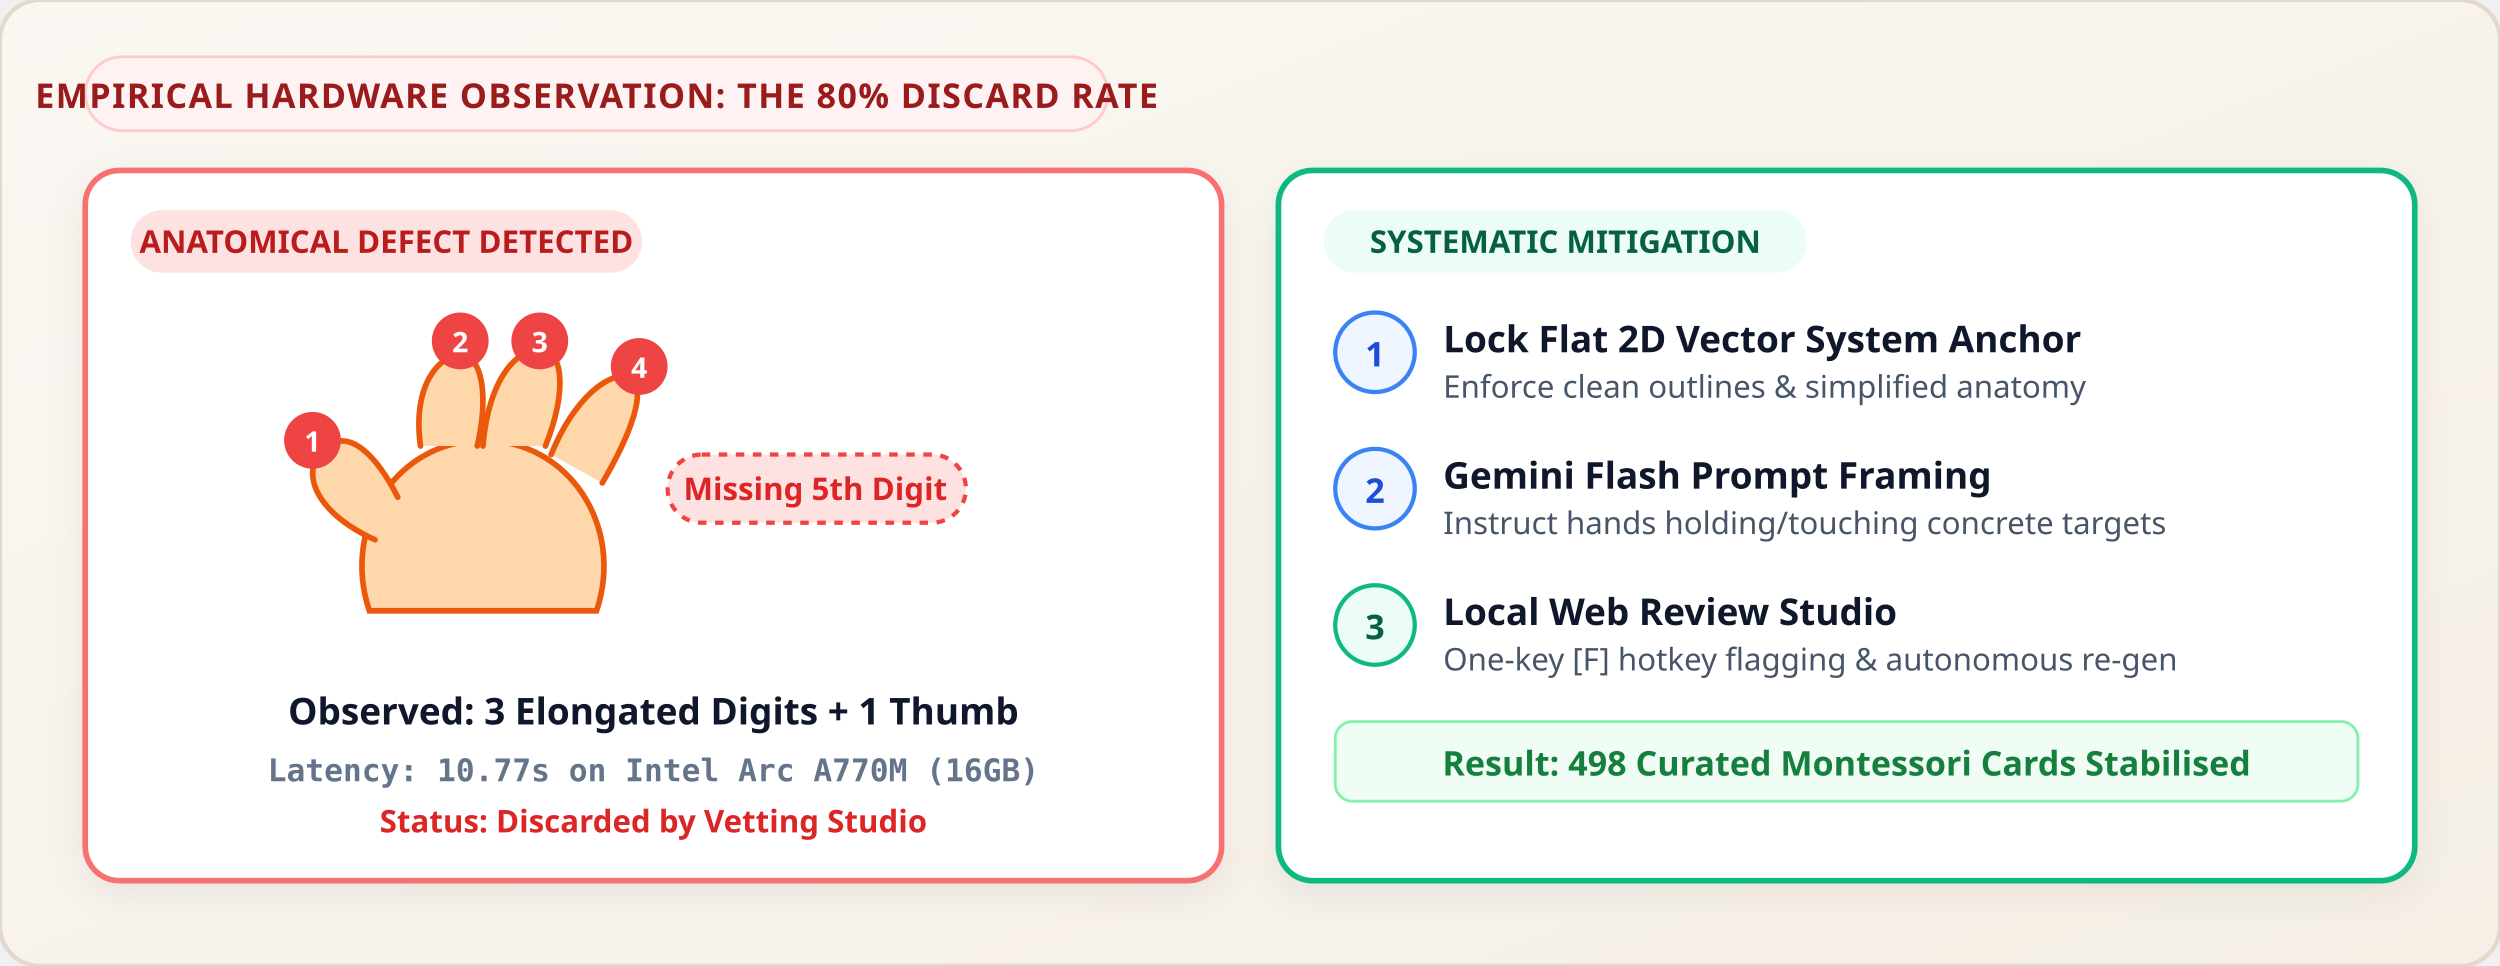
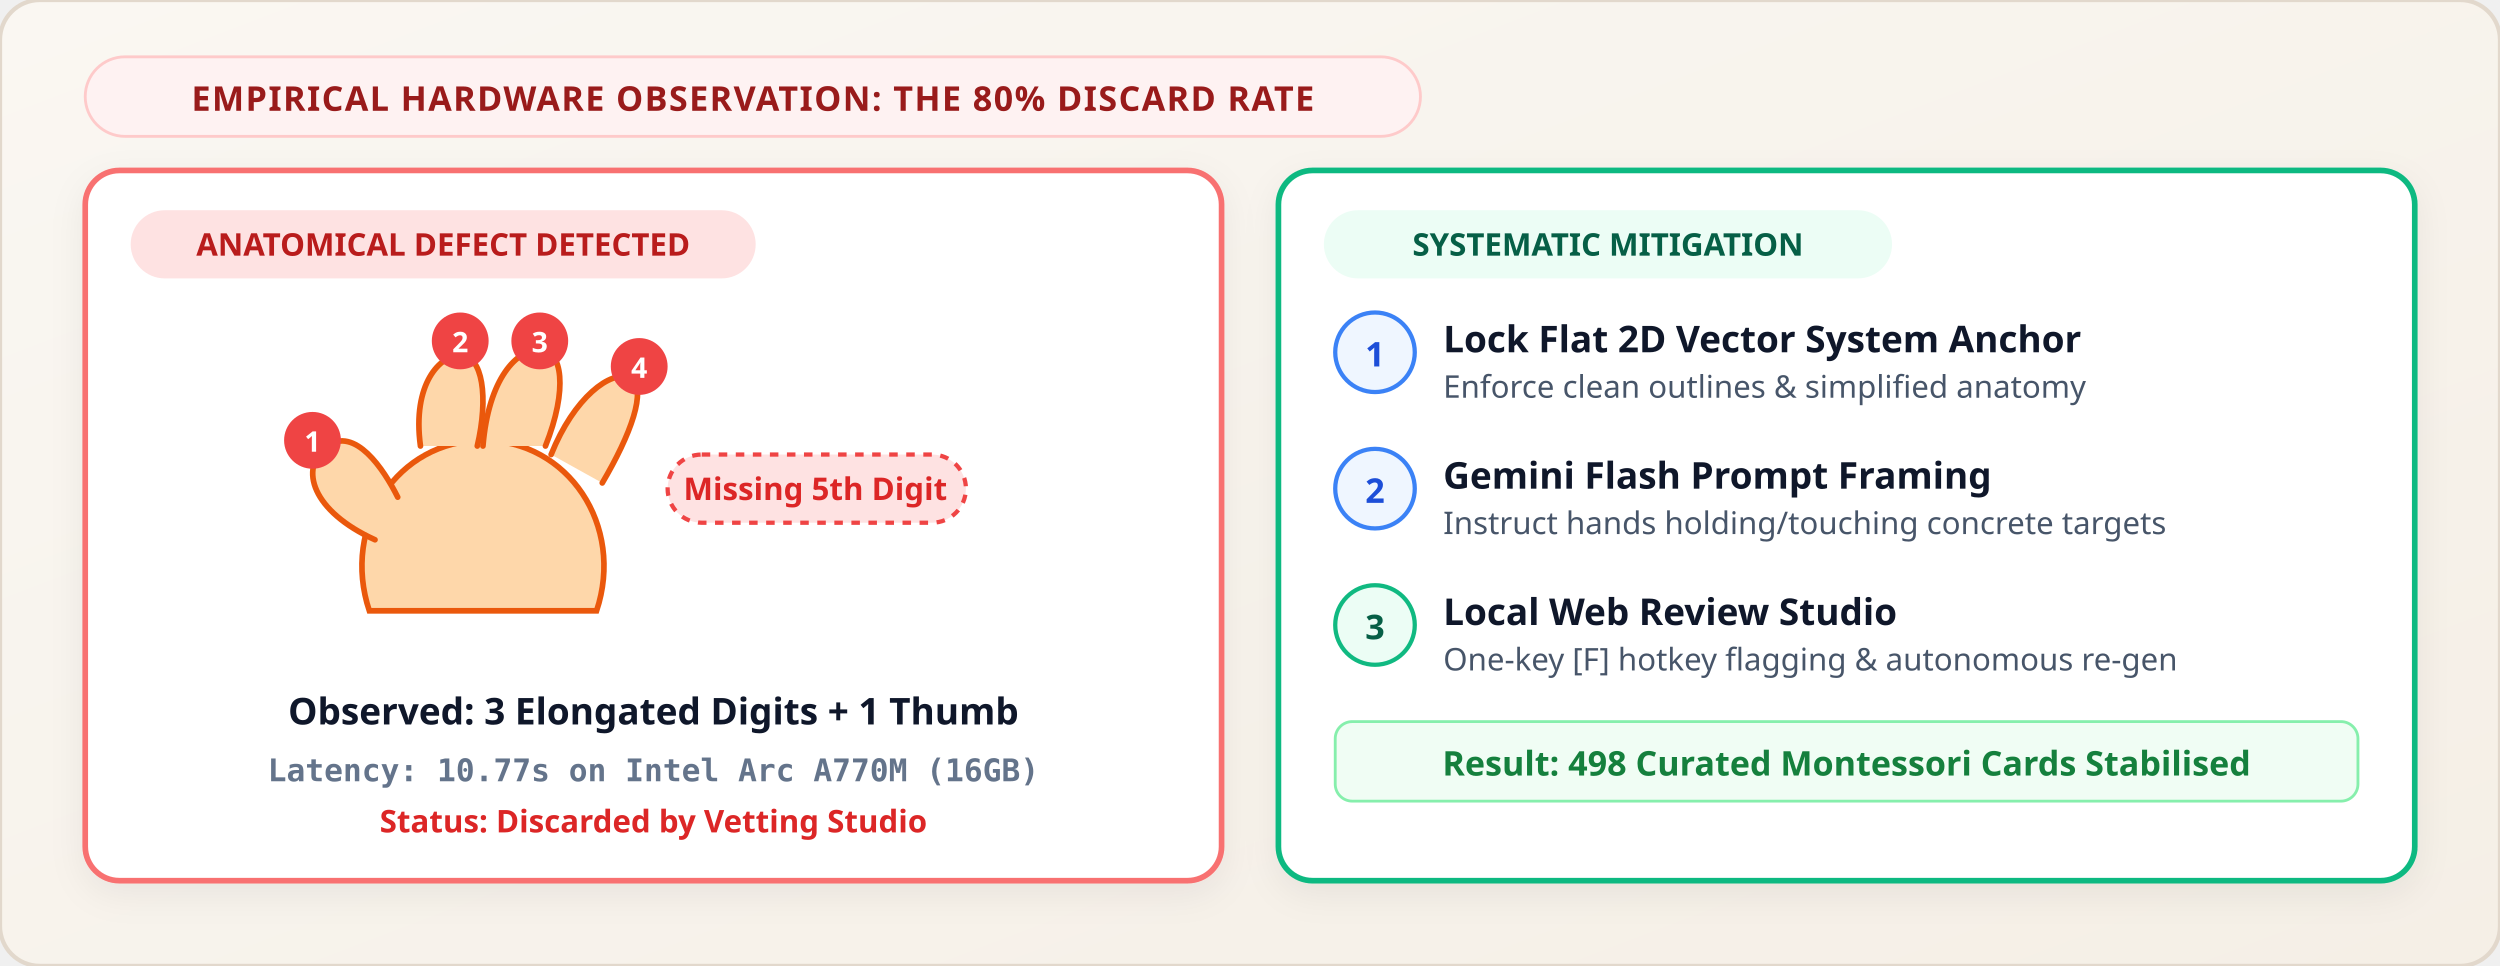
<svg xmlns="http://www.w3.org/2000/svg" viewBox="0 0 880 340" width="100%" height="auto">
  <defs>
    <linearGradient id="flawBg" x1="0%" y1="0%" x2="100%" y2="100%">
      <stop offset="0%" stop-color="#FAF7F2" />
      <stop offset="100%" stop-color="#F5EFE6" />
    </linearGradient>
    <filter id="flawShadow" x="-5%" y="-5%" width="115%" height="115%">
      <feDropShadow dx="0" dy="4" stdDeviation="6" flood-color="#0f172a" flood-opacity="0.06" />
    </filter>
  </defs>
  <rect width="880" height="340" rx="14" fill="url(#flawBg)" stroke="#e2d8cc" stroke-width="1.5" />
  <g transform="translate(30, 20)">
-     <rect width="360" height="26" rx="13" fill="#fef2f2" stroke="#fecaca" stroke-width="1" />
-     <text x="180" y="18" text-anchor="middle" font-family="system-ui, sans-serif" font-size="12" font-weight="800" fill="#991b1b" letter-spacing="0.5">EMPIRICAL HARDWARE OBSERVATION: THE 80% DISCARD RATE</text>
+     <rect width="470" height="28" rx="14" fill="#fef2f2" stroke="#fecaca" stroke-width="1" />
+     <text x="235" y="19" text-anchor="middle" font-family="system-ui, sans-serif" font-size="12" font-weight="800" fill="#991b1b" letter-spacing="0.5">EMPIRICAL HARDWARE OBSERVATION: THE 80% DISCARD RATE</text>
  </g>
  <g transform="translate(30, 60)">
    <rect width="400" height="250" rx="12" fill="#FFFFFF" stroke="#f87171" stroke-width="2" filter="url(#flawShadow)" />
-     <rect x="16" y="14" width="180" height="22" rx="11" fill="#fee2e2" />
-     <text x="106" y="29" text-anchor="middle" font-family="system-ui, sans-serif" font-size="11" font-weight="800" fill="#b91c1c">ANATOMICAL DEFECT DETECTED</text>
+     <rect x="16" y="14" width="220" height="24" rx="12" fill="#fee2e2" />
+     <text x="126" y="30" text-anchor="middle" font-family="system-ui, sans-serif" font-size="11" font-weight="800" fill="#b91c1c">ANATOMICAL DEFECT DETECTED</text>
    <g transform="translate(60, 55)">
      <path d="M 40 100 C 30 70 50 40 80 40 C 110 40 130 70 120 100 Z" fill="#fed7aa" stroke="#ea580c" stroke-width="2" />
      <path d="M 42 75 C 20 65 15 50 25 42 C 35 35 45 50 50 60" fill="#fed7aa" stroke="#ea580c" stroke-width="2" stroke-linecap="round" />
      <circle cx="20" cy="40" r="10" fill="#ef4444" />
      <text x="20" y="44" text-anchor="middle" font-family="system-ui, sans-serif" font-size="10" font-weight="800" fill="#FFFFFF">1</text>
      <path d="M 58 42 C 55 20 65 10 72 10 C 80 10 82 25 78 42" fill="#fed7aa" stroke="#ea580c" stroke-width="2" stroke-linecap="round" />
      <circle cx="72" cy="5" r="10" fill="#ef4444" />
      <text x="72" y="9" text-anchor="middle" font-family="system-ui, sans-serif" font-size="10" font-weight="800" fill="#FFFFFF">2</text>
      <path d="M 80 42 C 82 18 92 8 100 8 C 108 8 110 22 102 42" fill="#fed7aa" stroke="#ea580c" stroke-width="2" stroke-linecap="round" />
      <circle cx="100" cy="5" r="10" fill="#ef4444" />
      <text x="100" y="9" text-anchor="middle" font-family="system-ui, sans-serif" font-size="10" font-weight="800" fill="#FFFFFF">3</text>
      <path d="M 104 45 C 112 25 125 15 132 18 C 138 22 132 38 122 55" fill="#fed7aa" stroke="#ea580c" stroke-width="2" stroke-linecap="round" />
      <circle cx="135" cy="14" r="10" fill="#ef4444" />
      <text x="135" y="18" text-anchor="middle" font-family="system-ui, sans-serif" font-size="10" font-weight="800" fill="#FFFFFF">4</text>
      <rect x="145" y="45" width="105" height="24" rx="12" fill="#fee2e2" stroke="#ef4444" stroke-width="1.5" stroke-dasharray="3,3" />
      <text x="197" y="61" text-anchor="middle" font-family="system-ui, sans-serif" font-size="11" font-weight="800" fill="#dc2626">Missing 5th Digit</text>
    </g>
    <text x="200" y="195" text-anchor="middle" font-family="system-ui, sans-serif" font-size="13" font-weight="700" fill="#0f172a">Observed: 3 Elongated Digits + 1 Thumb</text>
    <text x="200" y="215" text-anchor="middle" font-family="monospace" font-size="11" font-weight="600" fill="#64748b">Latency: 10.77s on Intel Arc A770M (16GB)</text>
    <text x="200" y="233" text-anchor="middle" font-family="system-ui, sans-serif" font-size="11" font-weight="700" fill="#dc2626">Status: Discarded by Vetting Studio</text>
  </g>
  <g transform="translate(450, 60)">
    <rect width="400" height="250" rx="12" fill="#FFFFFF" stroke="#10b981" stroke-width="2" filter="url(#flawShadow)" />
-     <rect x="16" y="14" width="170" height="22" rx="11" fill="#ecfdf5" />
-     <text x="101" y="29" text-anchor="middle" font-family="system-ui, sans-serif" font-size="11" font-weight="800" fill="#065f46">SYSTEMATIC MITIGATION</text>
+     <rect x="16" y="14" width="200" height="24" rx="12" fill="#ecfdf5" />
+     <text x="116" y="30" text-anchor="middle" font-family="system-ui, sans-serif" font-size="11" font-weight="800" fill="#065f46">SYSTEMATIC MITIGATION</text>
    <g transform="translate(20, 50)">
      <circle cx="14" cy="14" r="14" fill="#eff6ff" stroke="#3b82f6" stroke-width="1.5" />
      <text x="14" y="19" text-anchor="middle" font-family="system-ui, sans-serif" font-size="12" font-weight="800" fill="#1d4ed8">1</text>
      <text x="38" y="14" font-family="system-ui, sans-serif" font-size="13" font-weight="800" fill="#0f172a">Lock Flat 2D Vector System Anchor</text>
      <text x="38" y="30" font-family="system-ui, sans-serif" font-size="11" font-weight="500" fill="#475569">Enforce clean outlines &amp; simplified anatomy</text>
      <g transform="translate(0, 48)">
        <circle cx="14" cy="14" r="14" fill="#eff6ff" stroke="#3b82f6" stroke-width="1.5" />
        <text x="14" y="19" text-anchor="middle" font-family="system-ui, sans-serif" font-size="12" font-weight="800" fill="#1d4ed8">2</text>
        <text x="38" y="14" font-family="system-ui, sans-serif" font-size="13" font-weight="800" fill="#0f172a">Gemini Flash Prompt Framing</text>
        <text x="38" y="30" font-family="system-ui, sans-serif" font-size="11" font-weight="500" fill="#475569">Instruct hands holding/touching concrete targets</text>
      </g>
      <g transform="translate(0, 96)">
        <circle cx="14" cy="14" r="14" fill="#ecfdf5" stroke="#10b981" stroke-width="1.5" />
        <text x="14" y="19" text-anchor="middle" font-family="system-ui, sans-serif" font-size="12" font-weight="800" fill="#065f46">3</text>
        <text x="38" y="14" font-family="system-ui, sans-serif" font-size="13" font-weight="800" fill="#0f172a">Local Web Review Studio</text>
        <text x="38" y="30" font-family="system-ui, sans-serif" font-size="11" font-weight="500" fill="#475569">One-key [F] hotkey flagging &amp; autonomous re-gen</text>
      </g>
      <g transform="translate(0, 144)">
        <rect width="360" height="28" rx="6" fill="#f0fdf4" stroke="#86efac" stroke-width="1" />
        <text x="180" y="19" text-anchor="middle" font-family="system-ui, sans-serif" font-size="12" font-weight="800" fill="#15803d">Result: 498 Curated Montessori Cards Stabilised</text>
      </g>
    </g>
  </g>
</svg>
